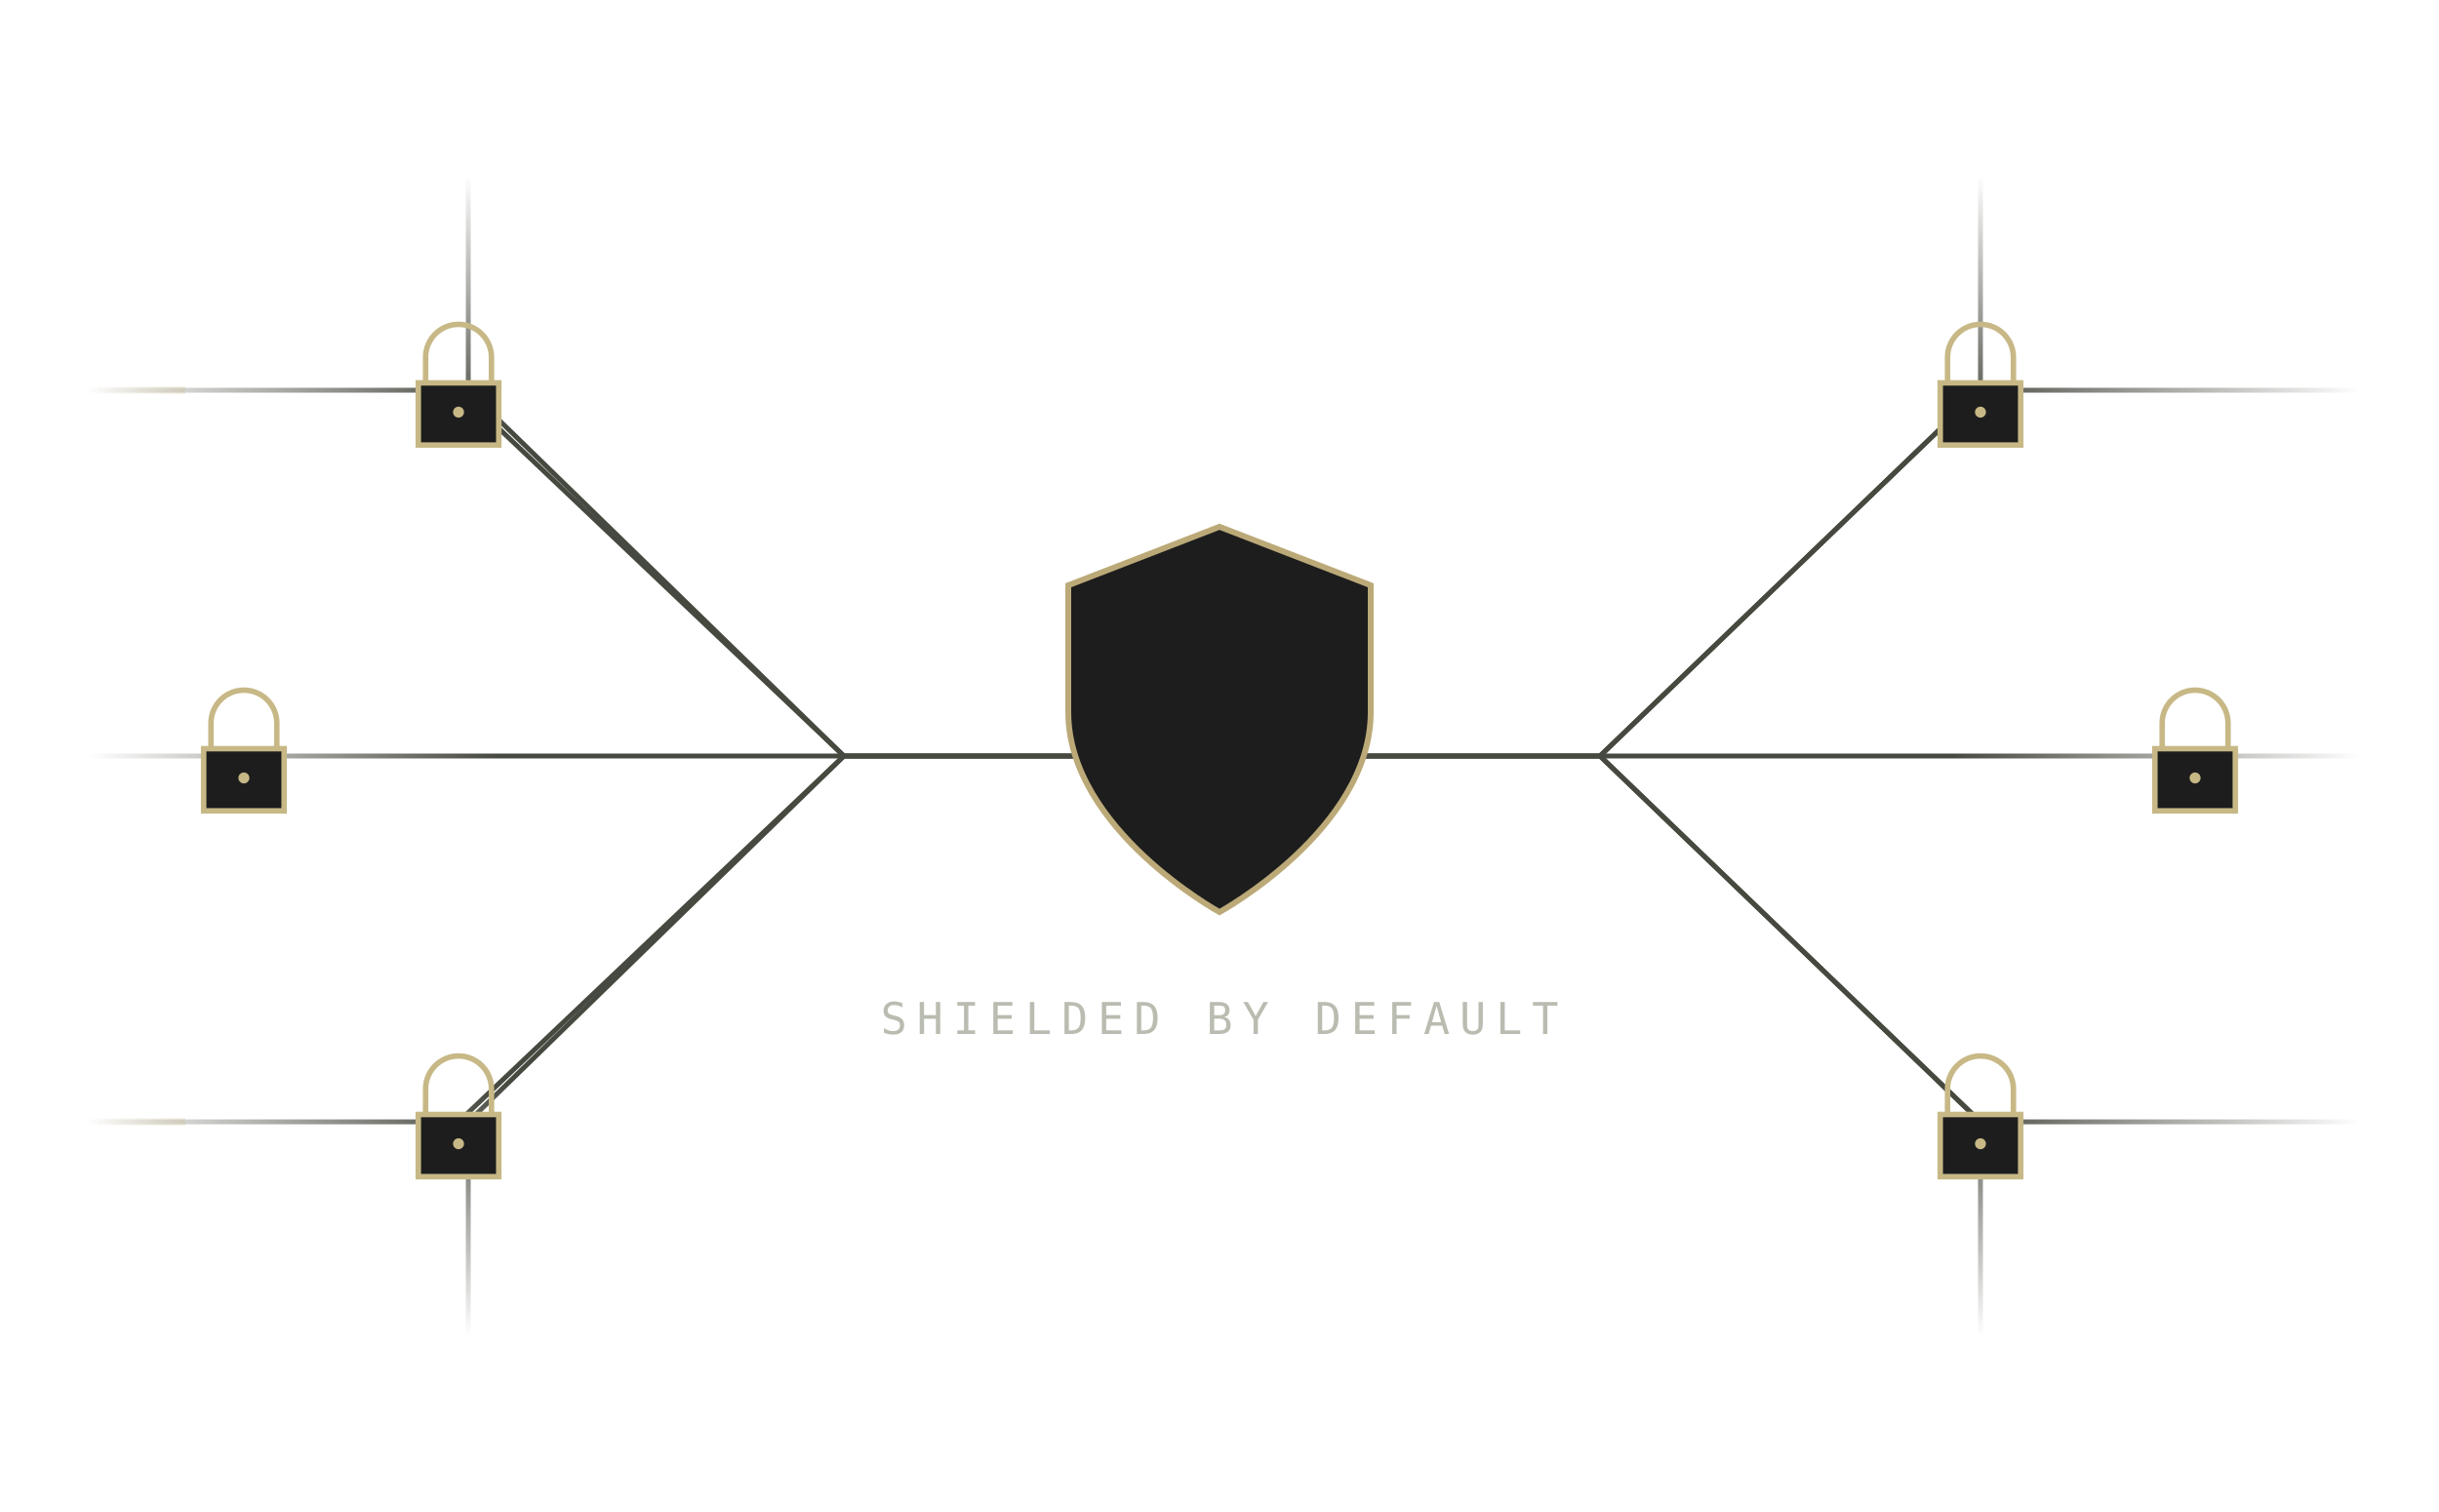
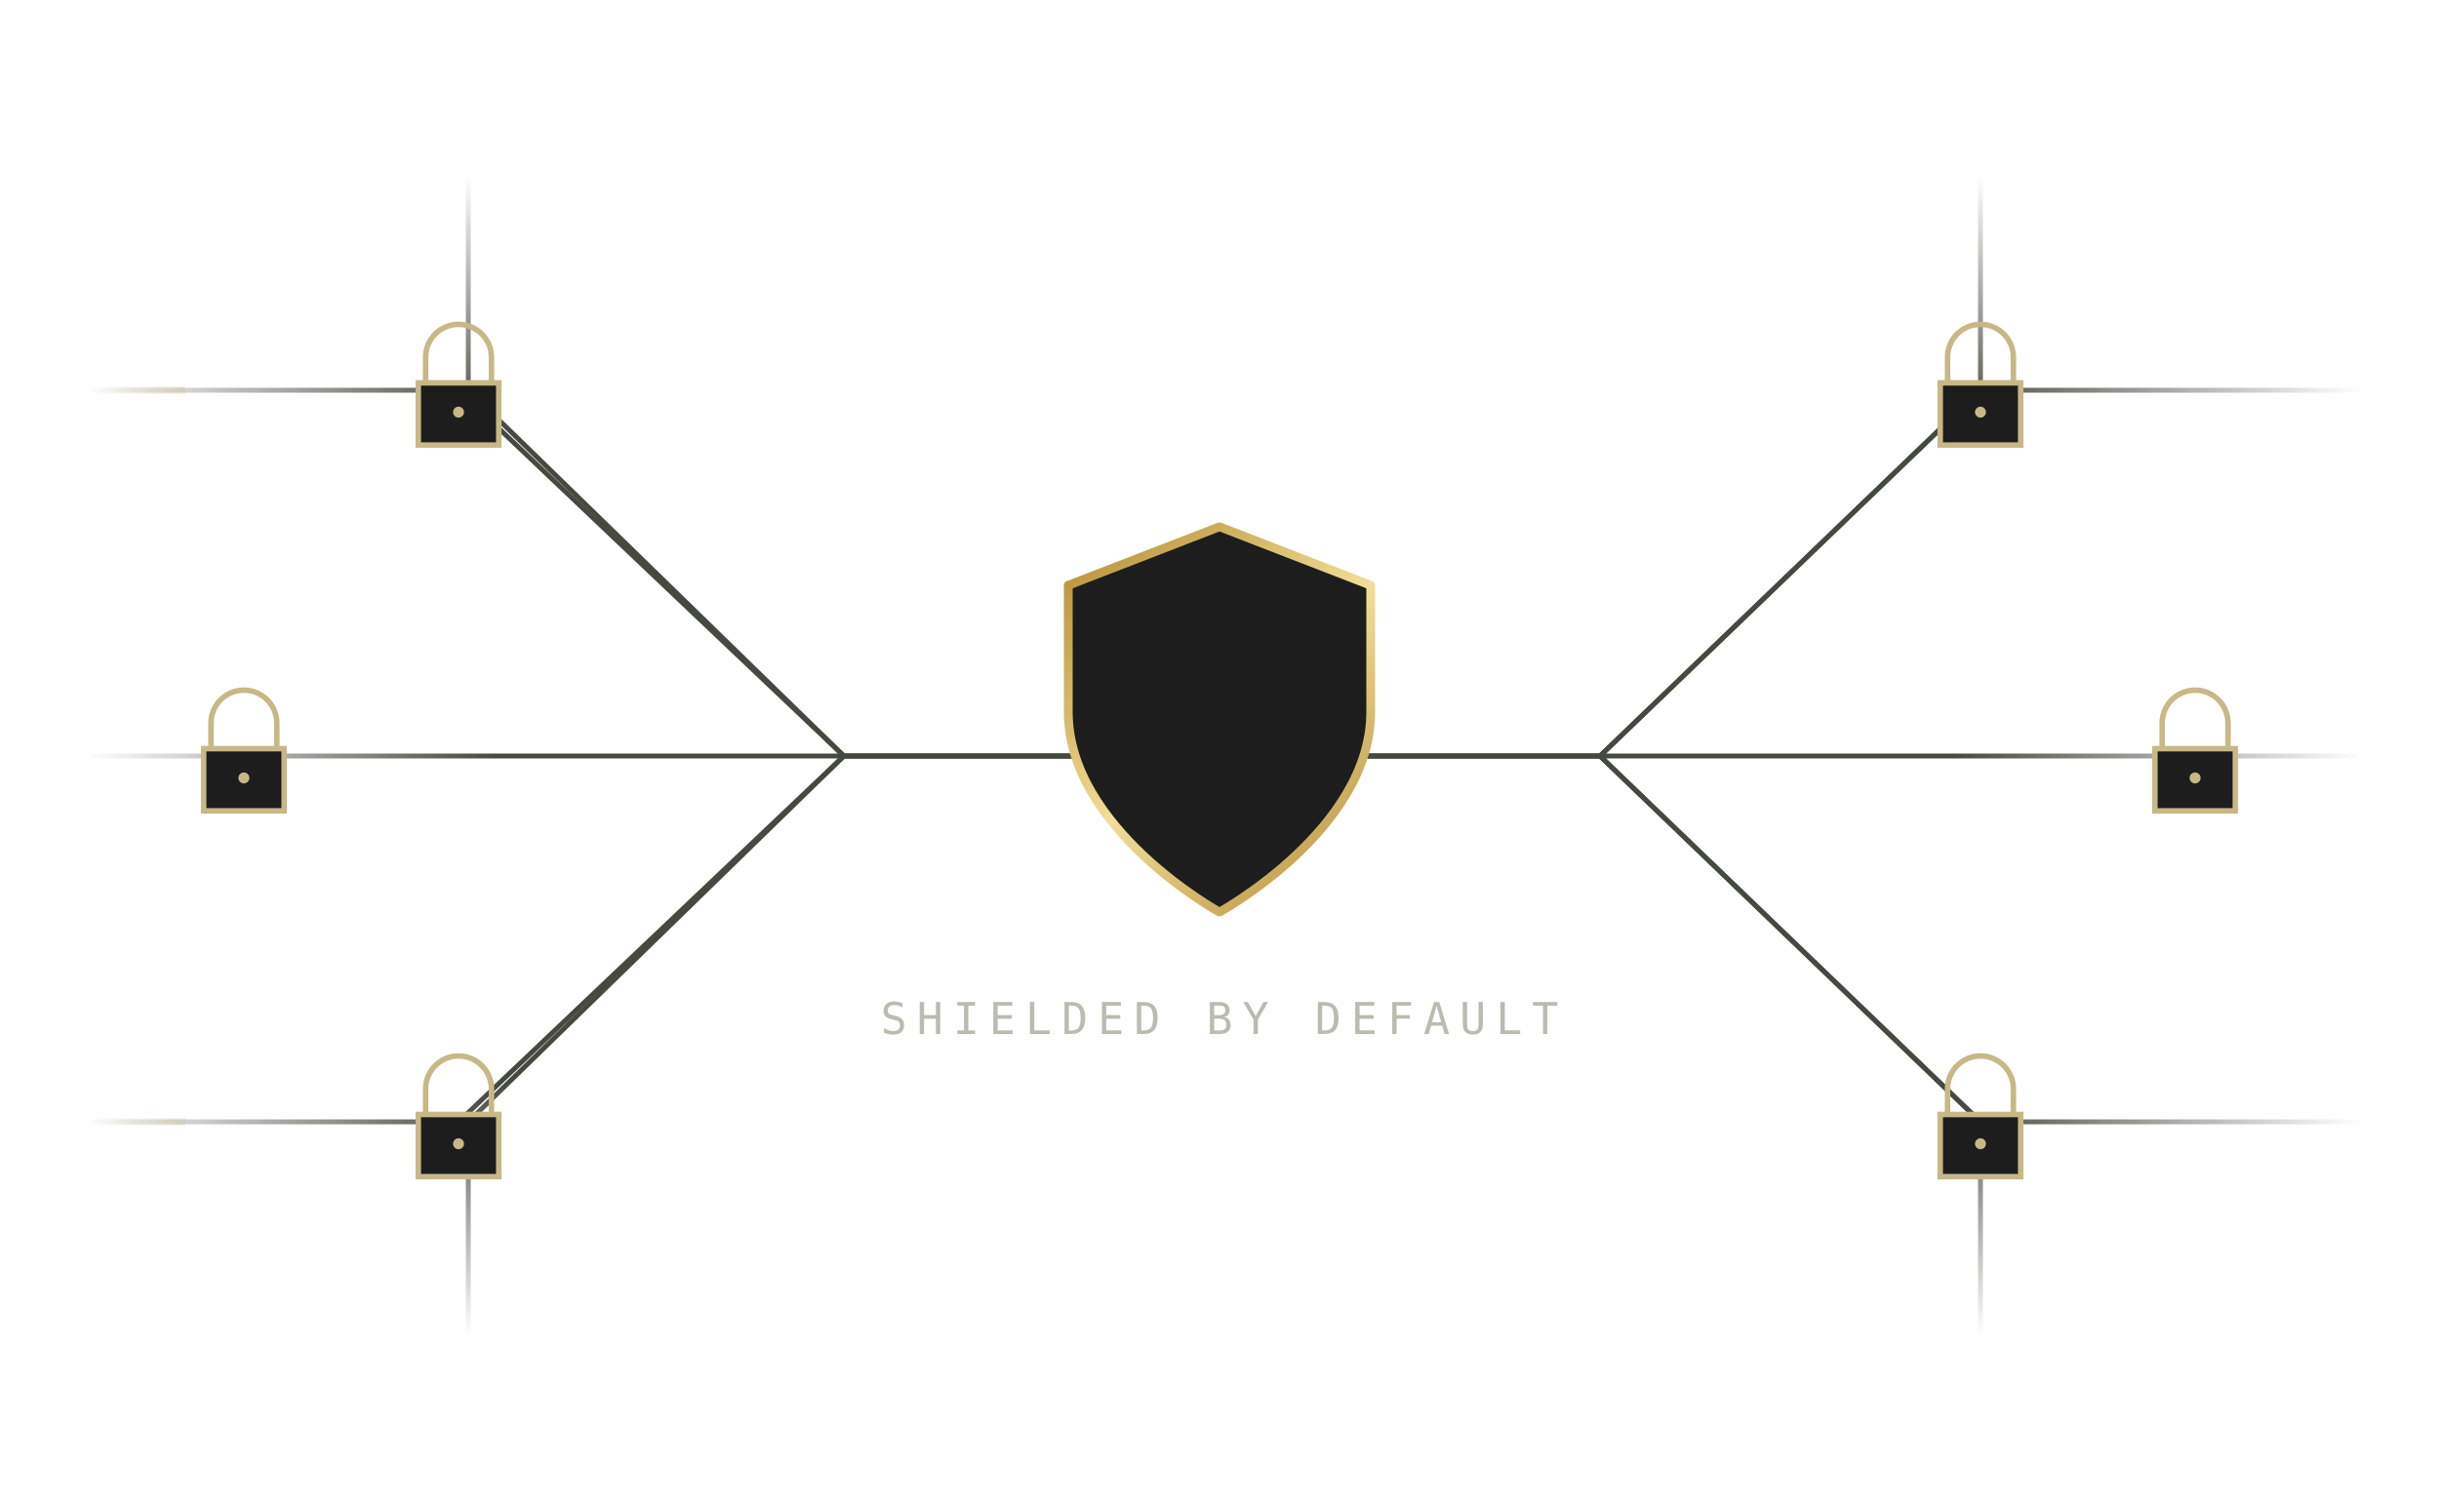
<svg xmlns="http://www.w3.org/2000/svg" viewBox="0 0 500 310">
  <style>
    .signal{fill:none;stroke:url(#signal-lines);stroke-width:1.5;stroke-dasharray:20 650;animation:transmit 8s linear infinite}
    .return{animation-delay:-4s;animation-direction:reverse}
    @keyframes transmit{to{stroke-dashoffset:-670}}
    @media(prefers-reduced-motion:reduce){.signal{animation:none}}
  </style>
  <defs>
+     <linearGradient id="shield-gold" gradientUnits="userSpaceOnUse" x1="219" y1="108" x2="281" y2="176">
+       <stop stop-color="#b38c30" />
+       <stop offset=".55" stop-color="#f2de98" />
+       <stop offset="1" stop-color="#bb9645" />
+     </linearGradient>
    <filter id="mark-soften" x="-10%" y="-10%" width="120%" height="120%">
      <feOffset in="SourceAlpha" dx="0.65" dy="0.65" result="shadow-offset" />
      <feGaussianBlur in="shadow-offset" stdDeviation="0.45" result="shadow-soft" />
      <feComposite in="SourceAlpha" in2="shadow-soft" operator="out" result="inner-edge" />
      <feFlood flood-color="#201e17" flood-opacity="0.65" result="shadow-colour" />
      <feComposite in="shadow-colour" in2="inner-edge" operator="in" result="inner-shadow" />
      <feComposite in="inner-shadow" in2="SourceGraphic" operator="over" result="shaded-mark" />
      <feGaussianBlur in="shaded-mark" stdDeviation="0.3" />
    </filter>
    <linearGradient id="horizontal-lines" gradientUnits="userSpaceOnUse" x1="18" y1="155" x2="484" y2="155">
      <stop stop-color="#46493f" stop-opacity="0" />
      <stop offset=".18" stop-color="#46493f" />
      <stop offset=".82" stop-color="#46493f" />
      <stop offset="1" stop-color="#46493f" stop-opacity="0" />
    </linearGradient>
    <linearGradient id="vertical-lines" gradientUnits="userSpaceOnUse" x1="250" y1="36" x2="250" y2="274">
      <stop stop-color="#46493f" stop-opacity="0" />
      <stop offset=".22" stop-color="#46493f" />
      <stop offset=".78" stop-color="#46493f" />
      <stop offset="1" stop-color="#46493f" stop-opacity="0" />
    </linearGradient>
    <linearGradient id="signal-lines" gradientUnits="userSpaceOnUse" x1="18" y1="155" x2="484" y2="155">
      <stop stop-color="#c4b27a" stop-opacity="0" />
      <stop offset=".18" stop-color="#c4b27a" />
      <stop offset=".82" stop-color="#c4b27a" />
      <stop offset="1" stop-color="#c4b27a" stop-opacity="0" />
    </linearGradient>
    <symbol id="padlock" viewBox="234 124 32 42">
      <path d="M241 143V136a9 9 0 0 1 18 0v7" fill="none" stroke="#c7b886" stroke-width="1.5" />
      <rect x="239" y="143" width="22" height="17" fill="#1d1d1d" stroke="#c7b886" stroke-width="1.5" />
      <circle cx="250" cy="151" r="1.5" fill="#c7b886" />
    </symbol>
    <symbol id="pirate-sailboat" viewBox="10 8 190 246">
      <path d="M38.5,164.3c3.9-0.7,12.4-2.3,22.2-3.9c1.3-0.2,2.3,0.9,2,2.2c-0.6,2.3-1.3,4.6-2.1,6.9    c-0.3,0.8,0.4,1.7,1.3,1.5c44.7-8.6,76.3-23.6,102.6-44.6c1.4-1.1,2.3-2.7,2.6-4.5c2-13.4-2-20.9-6-24.5c-4.3-3.9-7.6-7.7-31-9.2    c-13.3-0.5-20.5,0.2-22.9,0.5c-0.4,0-0.6,0.5-0.4,0.8c2.4,3.7,12.8,21.1,9.6,36.9l-5.1-18c-3.3-9.2-8.6-18.3-11.1-21.6    c-0.7-0.9-0.3-1.9,0.8-2.1c3.1-0.5,9.5-0.8,16.6-1.3c8.3-0.4,16.4-0.1,21.7,0.6c-6-29.1-18.6-39.7-47-41.5V14.7    c0-0.7-0.6-1.2-1.2-1.2H87c-0.7,0-1.2,0.6-1.2,1.2v27.6c-23.6-0.7-44,1.5-50.5,2.2c-0.8,0.1-1.3,1-0.9,1.7    c2.2,3.8,11.3,15,15,30.7c-8.5-0.1-17.6,0.9-26.5,4.4c-0.9,0.4-1.2,1.5-0.6,2.3c23.4,28.8,16.6,68.9,14.4,78.9    C36.4,163.5,37.4,164.5,38.5,164.3z" fill="#bc9746" />
      <path d="M66.2,25.5c0,0-0.6-2.5-0.1-4.6c6.3-1.4,15.4,1.3,15.4,1.3s0-4.1,0-7.5c-4.7-2.2-15.2-1.9-18.6-1.1    c-3.4,0.8-4,2.4-4.7,3.9c-6.7,0.2-13.9,1.9-13.9,1.9l4.5,2.7l-3.8,4.1C51.2,23.4,66.2,25.5,66.2,25.5z" fill="#bc9746" />
      <path d="M179.9,212.8c-9.6-2.6-7.7-2.6-19.1-4.8c6.4-7.7,26.6-33.1,21.7-41.2c-5.9-9.6-12.8-15.8-10.5-25    c2.2-9.1,17.5-19.7,21-22.7c3.4-3-2.7-8.4-5.4-6c-2.7,2.3-4.6,4.1-11.2,8.9c-8.1,5.9-14.7,13.3-14,23.6    c0.7,9.2,0.7,35.3-11.2,49.2c-0.6,0.7-1.8,0-1.4-0.9c2.9-6.5,3.6-15.4,3.1-22.6c-24.8,12.4-47,14.8-61.8,14.8    c-0.9,0-1-1.2-0.1-1.4c23.7-4.8,59.4-17.2,61.3-22.5c2.2-5.9-0.9-16.6-0.9-16.6s-11.7,5.8-28.7,12.6c-5.6,2.4-11.6,4.7-18.2,6.9    c-1.4,0.5-2.9,0.9-4.3,1.3c-19.2,6.3-45,12.2-59.3,11.6c-11.6-0.4-19.2-1.5-21.6-1.9c-0.5-0.1-0.9,0.3-0.8,0.8    c0.3,4.3,1.8,22.6,10.1,31.2c-1.9,0.4-5.2,1.2-7.7,2.5c-2.5,1.3-9.4,8-4.2,7.4c29-3.3,66.3-6.3,83.8-5.8    c18.6,0.5,55.1,6.2,87.5,11.3C192.9,224.3,184.9,214.2,179.9,212.8z" fill="#bc9746" />
      <path d="M171.1,227.4c-16.9-3.7-45.1-9.1-69.5-9.4c-31-0.4-59.4,3.8-81.8,8.6c-5.1,1.1-3.8,8.7,1.3,8.1    c29-3.3,62.9-6.5,80.5-6c14.3,0.4,46.8,3.7,68,6.8C174.8,236.3,176.3,228.5,171.1,227.4z" fill="#bc9746" />
      <path d="M138.5,241.9c-11.9-2.6-25.5-4.6-39.4-4.8c-17.6-0.2-33.8,2.1-46.6,4.9c-2.9,0.6-2.2,4.9,0.8,4.6    c16.5-1.9,35.8-3.7,45.8-3.4c8.2,0.2,23.4,2.2,38.4,4.4C141.1,248.2,142.2,242.7,138.5,241.9z" fill="#bc9746" />
    </symbol>
  </defs>
  <g fill="none" stroke="url(#horizontal-lines)" stroke-width="1">
    <path d="M18 80H94L173 155H328L406 80H484" />
    <path d="M18 155H484" />
    <path d="M18 230H94L173 155H328L406 230H484" />
    <path stroke="url(#vertical-lines)" d="M96 36V80L173 155L96 230V274" />
    <path stroke="url(#vertical-lines)" d="M406 36V80L328 155L406 230V274" />
  </g>
  <path class="signal" d="M18 80H94L173 155H328L406 230H484" />
  <path class="signal return" d="M18 230H94L173 155H328L406 80H484" />
  <g>
    <use href="#padlock" x="82" y="64.25" width="24" height="31.5" />
    <use href="#padlock" x="82" y="214.25" width="24" height="31.5" />
    <use href="#padlock" x="394" y="64.25" width="24" height="31.5" />
    <use href="#padlock" x="394" y="214.25" width="24" height="31.5" />
    <use href="#padlock" x="38" y="139.25" width="24" height="31.5" />
    <use href="#padlock" x="438" y="139.25" width="24" height="31.5" />
  </g>
-   <path d="M250 108L281 120V146C281 170 250 187 250 187S219 170 219 146V120Z" fill="#1d1d1d" stroke="#bba978" stroke-width="1.2" />
+   <path d="M250 108L281 120V146C281 170 250 187 250 187S219 170 219 146V120Z" fill="#1d1d1d" stroke="url(#shield-gold)" stroke-width="1.8" stroke-linejoin="round" />
  <use href="#pirate-sailboat" x="231" y="122" width="38" height="49.2" opacity="0.7" filter="url(#mark-soften)" />
  <text x="250" y="212" text-anchor="middle" fill="#b9bcb0" font-family="monospace" font-size="9" letter-spacing="2">SHIELDED BY DEFAULT</text>
</svg>
